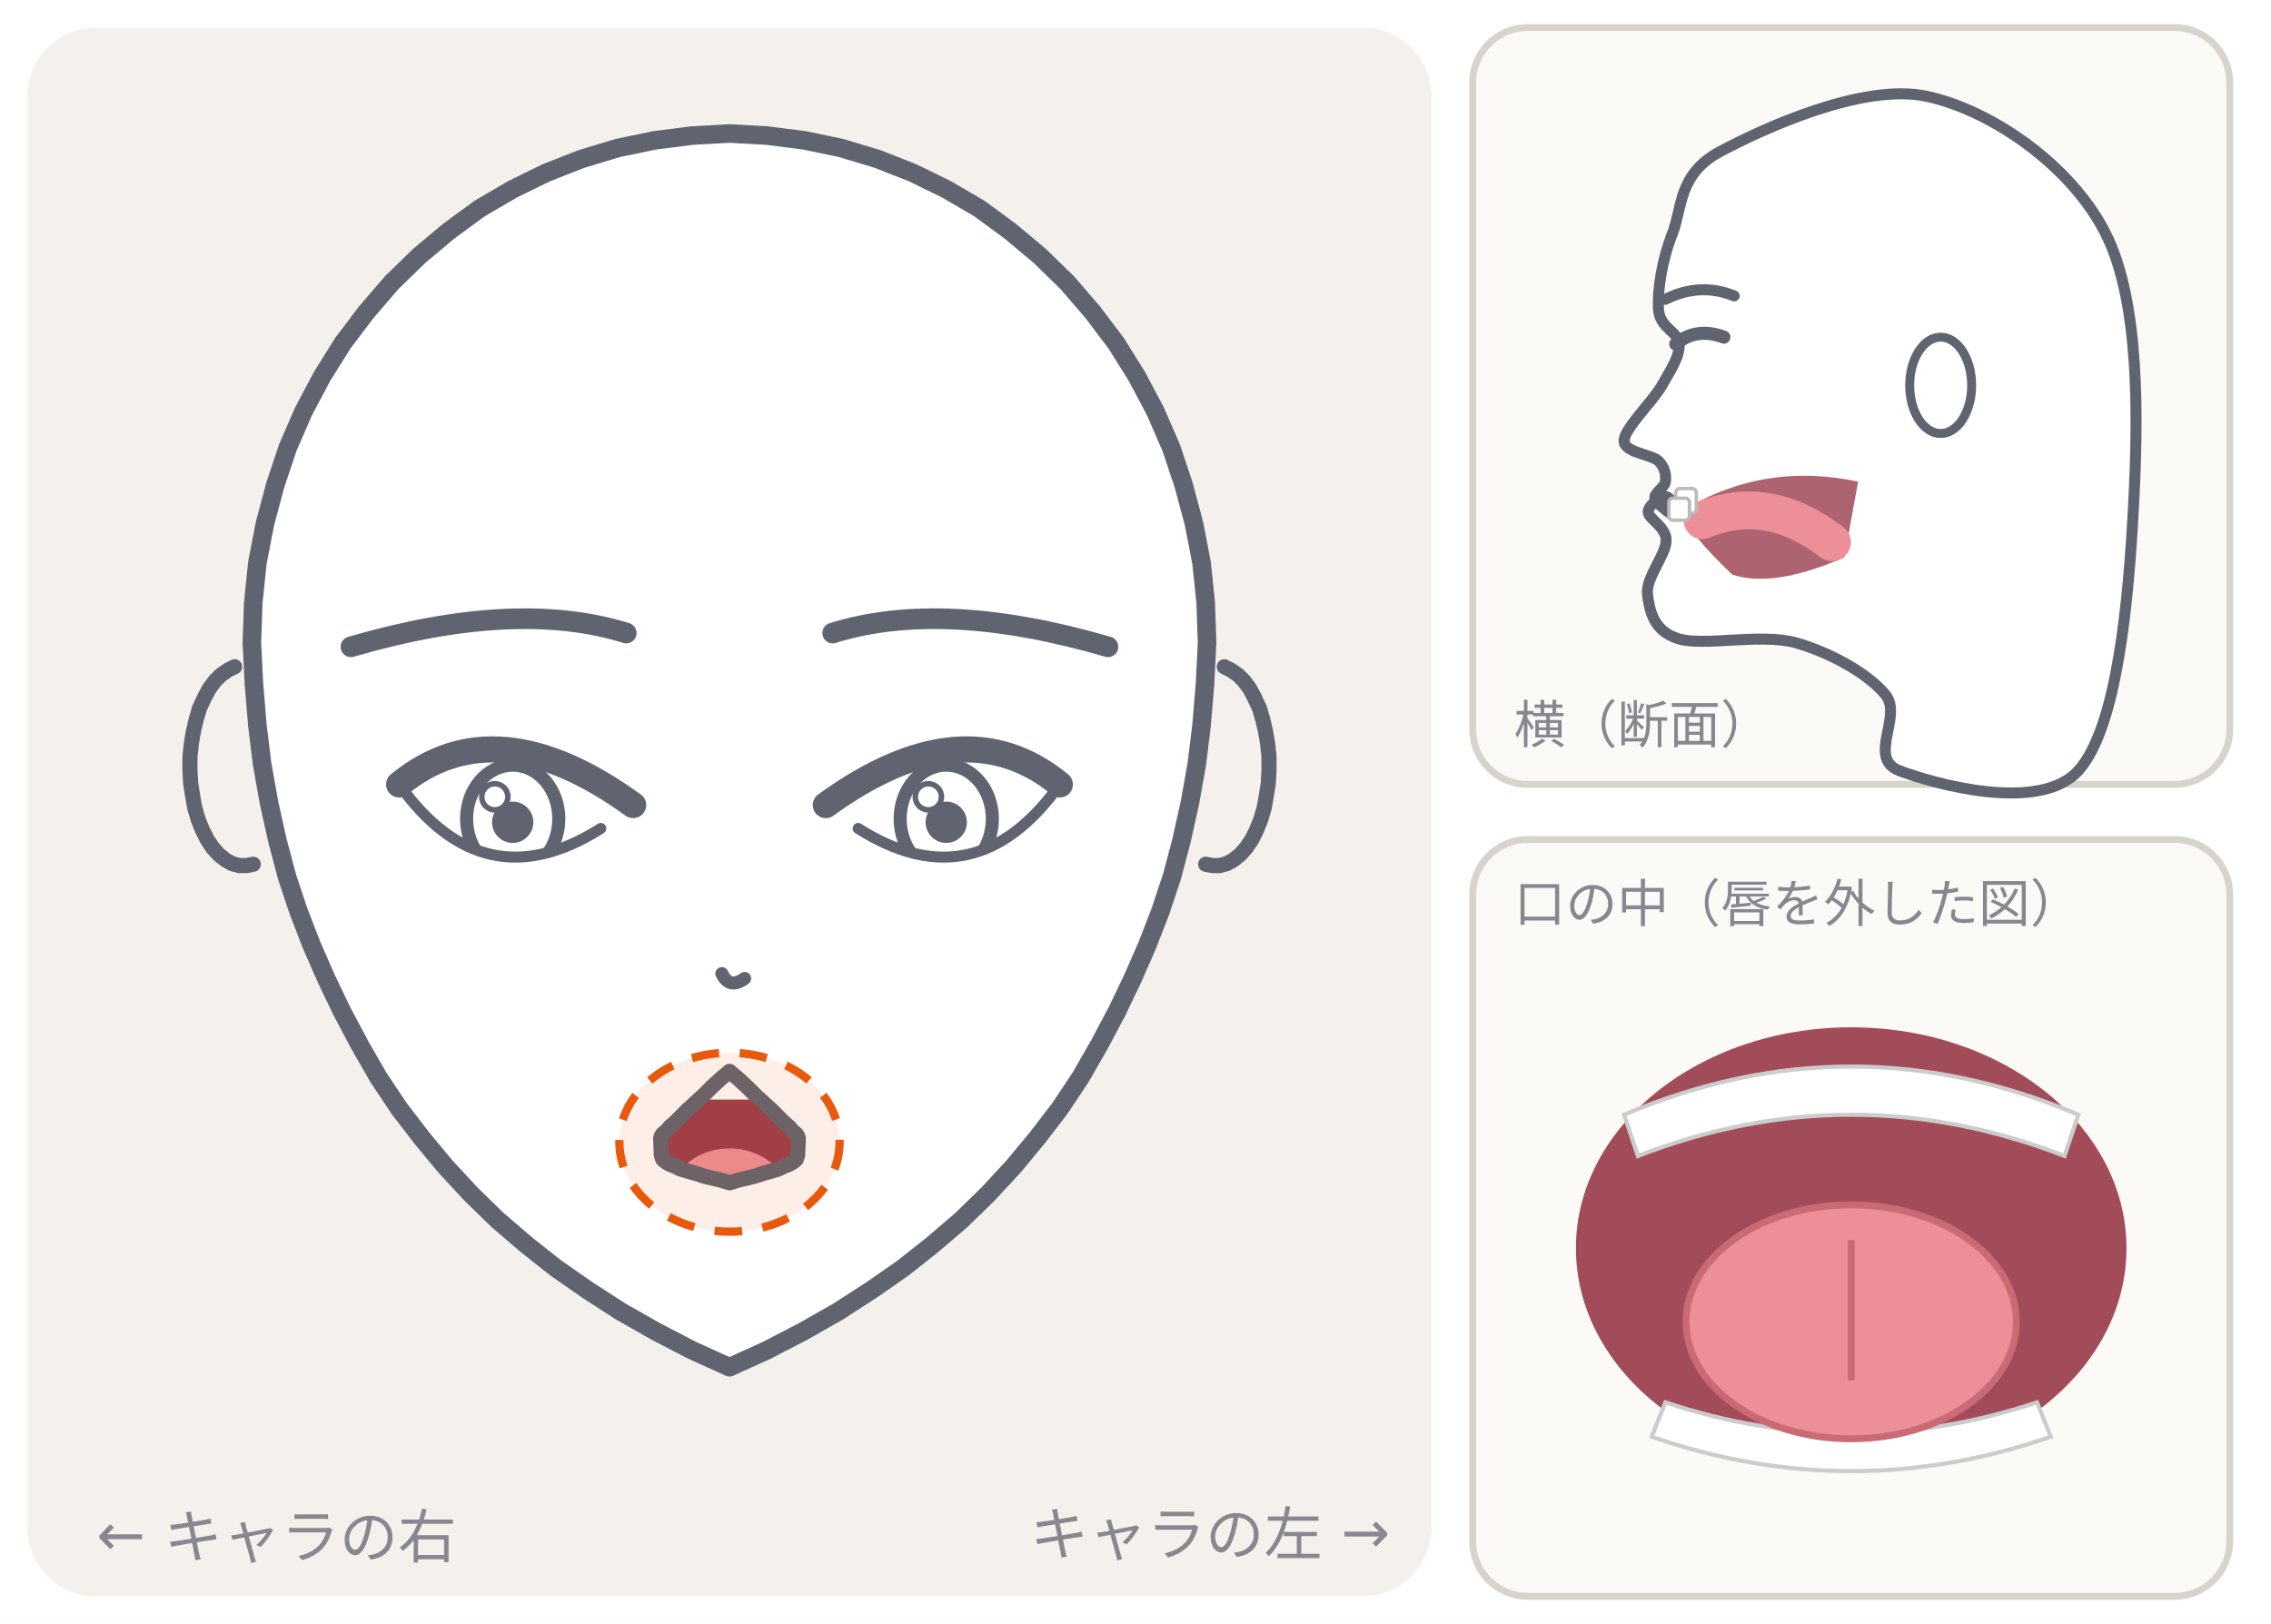
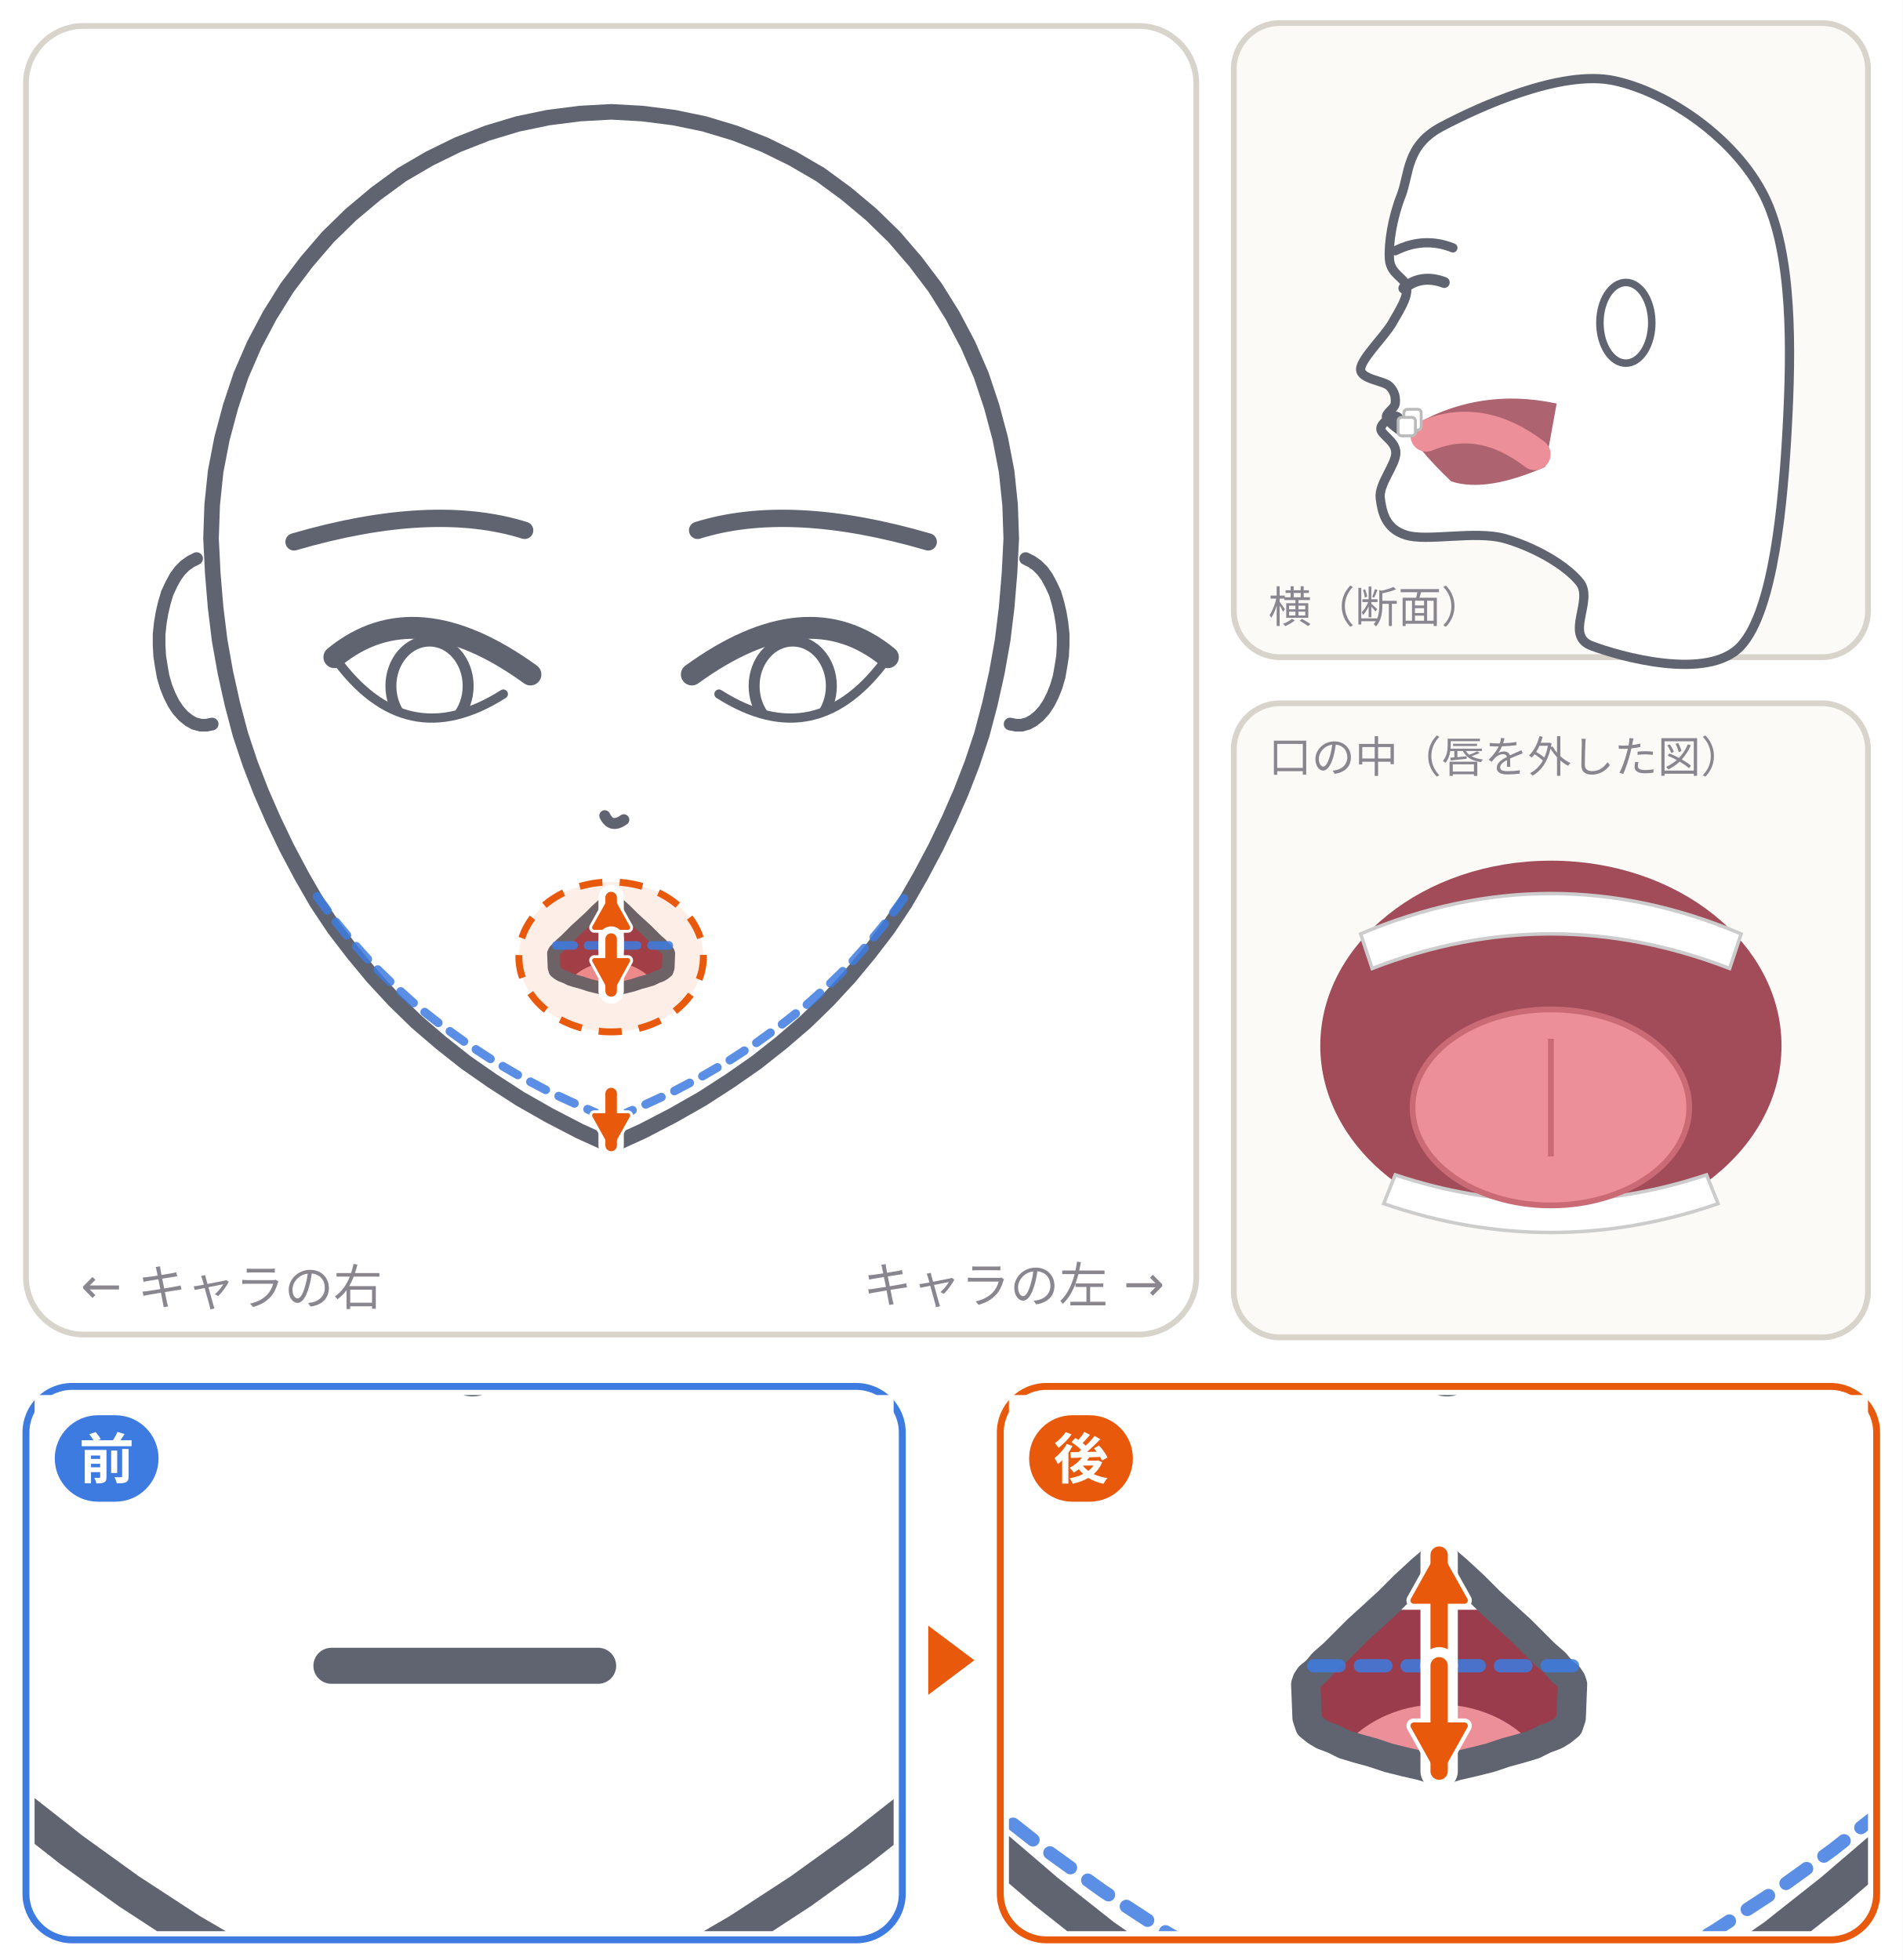
- <svg xmlns="http://www.w3.org/2000/svg" viewBox="0 0 330 236" width="330" height="236" font-family="system-ui, 'Segoe UI', 'Hiragino Sans', 'Noto Sans JP', sans-serif">
+ <svg xmlns="http://www.w3.org/2000/svg" viewBox="0 0 330 340" width="330" height="340" font-family="system-ui, 'Segoe UI', 'Hiragino Sans', 'Noto Sans JP', sans-serif">
  <defs>
    <linearGradient id="iris" x1="0" y1="0" x2="0" y2="1">
      <stop offset="0" stop-color="#3a2a4e" />
      <stop offset="0.55" stop-color="#8a6aa8" />
      <stop offset="1" stop-color="#c7a8e0" />
    </linearGradient>
  </defs>
-   <rect width="330" height="236" fill="#ffffff" />
-   <rect x="4" y="4" width="204" height="228" rx="10" fill="#f4f1ec" />
+   <rect width="330" height="340" fill="#ffffff" />
+   <rect x="4.5" y="4.5" width="203" height="227" rx="10" fill="#fff" stroke="#d8d4cc" />
  <g transform="translate(6,4)">
-     <path d="M171.9,92.9 L172.9,93.4 L173.9,94.1 L174.8,95 L175.6,96.1 L176.3,97.4 L177,98.9 L177.5,100.6 L177.9,102.3 L178.2,104.1 L178.4,106 L178.4,107.9 L178.3,109.8 L178,111.7 L177.7,113.4 L177.2,115.1 L176.6,116.6 L175.9,118 L175.1,119.2 L174.2,120.2 L173.2,121 L172.3,121.5 L171.2,121.8 L170.2,121.8 L169.2,121.6" fill="none" stroke="#5f6470" stroke-width="2.2" stroke-linecap="round" />
-     <path d="M28.1,92.9 L27.1,93.4 L26.1,94.1 L25.2,95 L24.4,96.1 L23.7,97.4 L23,98.9 L22.5,100.6 L22.1,102.3 L21.8,104.1 L21.6,106 L21.6,107.9 L21.7,109.8 L22,111.7 L22.3,113.4 L22.8,115.1 L23.4,116.6 L24.1,118 L24.9,119.2 L25.8,120.2 L26.8,121 L27.7,121.5 L28.8,121.8 L29.8,121.8 L30.8,121.6" fill="none" stroke="#5f6470" stroke-width="2.2" stroke-linecap="round" />
-     <path d="M30.6,89.4 L30.8,83.6 L31.4,77.8 L32.5,72.1 L34,66.5 L35.8,61.1 L38.1,55.8 L40.8,50.7 L43.8,45.9 L47.2,41.4 L50.9,37.1 L54.9,33.2 L59.2,29.6 L63.7,26.3 L68.5,23.5 L73.4,21.1 L78.5,19.1 L83.8,17.5 L89.1,16.4 L94.6,15.7 L100,15.4 L105.4,15.7 L110.9,16.4 L116.2,17.5 L121.5,19.1 L126.6,21.1 L131.5,23.5 L136.3,26.3 L140.8,29.6 L145.1,33.2 L149.1,37.1 L152.8,41.4 L156.2,45.9 L159.2,50.7 L161.9,55.8 L164.2,61.1 L166,66.5 L167.5,72.1 L168.6,77.8 L169.2,83.6 L169.4,89.4 L169.1,95.4 L168.6,101.4 L167.9,107.1 L166.9,112.7 L165.7,118.1 L164.3,123.4 L162.6,128.5 L160.7,133.4 L158.6,138.2 L156.3,143 L153.7,147.9 L151,152.6 L148,157.1 L144.7,161.4 L141.3,165.5 L137.6,169.5 L133.7,173.3 L129.5,176.9 L125.2,180.3 L120.6,183.5 L115.8,186.6 L110.7,189.5 L105.5,192.2 L100,194.7 L94.5,192.2 L89.3,189.5 L84.2,186.6 L79.4,183.5 L74.8,180.3 L70.5,176.9 L66.3,173.3 L62.4,169.5 L58.7,165.5 L55.3,161.4 L52,157.1 L49,152.6 L46.3,147.9 L43.7,143 L41.4,138.2 L39.3,133.4 L37.4,128.5 L35.7,123.4 L34.3,118.1 L33.1,112.7 L32.1,107.1 L31.4,101.4 L30.9,95.4 Z" fill="#ffffff" stroke="#5f6470" stroke-width="2.7" stroke-linejoin="round" />
-     <path d="M98.9,137.5 q1.1,2.3 3.3,0.7" fill="none" stroke="#5f6470" stroke-width="1.9" stroke-linecap="round" />
-     <clipPath id="motri">
-       <path d="M110,161.4 L109.9,161.1 L109.7,160.8 L109.2,160.4 L108.7,159.8 L107.9,159.1 L107.1,158.3 L106.1,157.3 L105,156.3 L103.8,155.2 L102.6,154 L101.3,152.8 L100,151.7 L98.7,152.8 L97.4,154 L96.2,155.2 L95,156.3 L93.9,157.3 L92.9,158.3 L92.1,159.1 L91.3,159.8 L90.8,160.4 L90.3,160.8 L90.1,161.1 L90,161.4 L90,161.4 L90.1,163.9 L90.3,164.5 L90.8,164.9 L91.3,165.2 L92.1,165.5 L92.9,165.9 L93.9,166.2 L95,166.5 L96.2,166.9 L97.4,167.2 L98.7,167.5 L100,167.9 L101.3,167.5 L102.6,167.2 L103.8,166.9 L105,166.5 L106.1,166.2 L107.1,165.9 L107.9,165.5 L108.7,165.2 L109.2,164.9 L109.7,164.5 L109.9,163.9 L110,161.4 Z" />
-     </clipPath>
-     <path d="M110,161.4 L109.9,161.1 L109.7,160.8 L109.2,160.4 L108.7,159.8 L107.9,159.1 L107.1,158.3 L106.1,157.3 L105,156.3 L103.8,155.2 L102.6,154 L101.3,152.8 L100,151.7 L98.7,152.8 L97.4,154 L96.2,155.2 L95,156.3 L93.9,157.3 L92.9,158.3 L92.1,159.1 L91.3,159.8 L90.8,160.4 L90.3,160.8 L90.1,161.1 L90,161.4 L90,161.4 L90.1,163.9 L90.3,164.5 L90.8,164.9 L91.3,165.2 L92.1,165.5 L92.9,165.9 L93.9,166.2 L95,166.5 L96.2,166.9 L97.4,167.2 L98.7,167.5 L100,167.9 L101.3,167.5 L102.6,167.2 L103.8,166.9 L105,166.5 L106.1,166.2 L107.1,165.9 L107.9,165.5 L108.7,165.2 L109.2,164.9 L109.7,164.5 L109.9,163.9 L110,161.4 Z" fill="#9a3c4c" />
-     <g clip-path="url(#motri)">
-       <rect x="70" y="149.7" width="60" height="6.1" fill="#ffffff" />
-       <ellipse cx="100" cy="170.9" rx="9" ry="8" fill="#ec8f98" />
+     <g>
+       <g transform="translate(0,0)">
+         <path d="M171.9,92.9 L172.9,93.4 L173.9,94.1 L174.8,95 L175.6,96.1 L176.3,97.4 L177,98.9 L177.5,100.6 L177.9,102.3 L178.2,104.1 L178.4,106 L178.4,107.9 L178.3,109.8 L178,111.7 L177.7,113.4 L177.2,115.1 L176.6,116.6 L175.9,118 L175.1,119.2 L174.2,120.2 L173.2,121 L172.3,121.5 L171.2,121.8 L170.2,121.8 L169.2,121.6" fill="none" stroke="#5f6470" stroke-width="2.2" stroke-linecap="round" />
+         <path d="M28.1,92.9 L27.1,93.4 L26.1,94.1 L25.2,95 L24.4,96.1 L23.7,97.4 L23,98.9 L22.5,100.6 L22.1,102.3 L21.8,104.1 L21.6,106 L21.6,107.9 L21.7,109.8 L22,111.7 L22.3,113.4 L22.8,115.1 L23.4,116.6 L24.1,118 L24.9,119.2 L25.8,120.2 L26.8,121 L27.7,121.5 L28.8,121.8 L29.8,121.8 L30.8,121.6" fill="none" stroke="#5f6470" stroke-width="2.2" stroke-linecap="round" />
+         <path d="M30.6,89.4 L30.8,83.6 L31.4,77.8 L32.5,72.1 L34,66.5 L35.8,61.1 L38.1,55.8 L40.8,50.7 L43.8,45.9 L47.2,41.4 L50.9,37.1 L54.9,33.2 L59.2,29.6 L63.7,26.3 L68.5,23.5 L73.4,21.1 L78.5,19.1 L83.8,17.5 L89.1,16.4 L94.6,15.7 L100,15.4 L105.4,15.7 L110.9,16.4 L116.2,17.5 L121.5,19.1 L126.6,21.1 L131.5,23.5 L136.3,26.3 L140.8,29.6 L145.1,33.2 L149.1,37.1 L152.8,41.4 L156.2,45.9 L159.2,50.7 L161.9,55.8 L164.2,61.1 L166,66.5 L167.5,72.1 L168.6,77.8 L169.2,83.6 L169.4,89.4 L169.1,95.4 L168.6,101.4 L167.9,107.1 L166.9,112.7 L165.7,118.1 L164.3,123.4 L162.6,128.5 L160.7,133.4 L158.6,138.2 L156.3,143 L153.7,147.9 L151,152.6 L148,157.1 L144.7,161.4 L141.3,165.5 L137.6,169.5 L133.7,173.3 L129.5,176.9 L125.2,180.3 L120.6,183.5 L115.8,186.6 L110.7,189.5 L105.5,192.2 L100,194.7 L94.5,192.2 L89.3,189.5 L84.2,186.6 L79.4,183.5 L74.8,180.3 L70.5,176.9 L66.3,173.3 L62.4,169.5 L58.7,165.5 L55.3,161.4 L52,157.1 L49,152.6 L46.3,147.9 L43.7,143 L41.4,138.2 L39.3,133.4 L37.4,128.5 L35.7,123.4 L34.3,118.1 L33.1,112.7 L32.1,107.1 L31.4,101.4 L30.9,95.4 Z" fill="#ffffff" stroke="#5f6470" stroke-width="2.7" stroke-linejoin="round" />
+         <path d="M98.9,137.5 q1.1,2.3 3.3,0.7" fill="none" stroke="#5f6470" stroke-width="1.9" stroke-linecap="round" />
+         <clipPath id="motri">
+           <path d="M110,161.4 L109.9,161.1 L109.7,160.8 L109.2,160.4 L108.7,159.8 L107.9,159.1 L107.1,158.3 L106.1,157.3 L105,156.3 L103.8,155.2 L102.6,154 L101.3,152.8 L100,151.7 L98.7,152.8 L97.4,154 L96.2,155.2 L95,156.3 L93.9,157.3 L92.9,158.3 L92.1,159.1 L91.3,159.8 L90.8,160.4 L90.3,160.8 L90.1,161.1 L90,161.4 L90,161.4 L90.1,163.9 L90.3,164.5 L90.8,164.9 L91.3,165.2 L92.1,165.5 L92.9,165.9 L93.9,166.2 L95,166.5 L96.2,166.9 L97.4,167.2 L98.7,167.5 L100,167.9 L101.3,167.5 L102.6,167.2 L103.8,166.9 L105,166.5 L106.1,166.2 L107.1,165.9 L107.9,165.5 L108.7,165.2 L109.2,164.9 L109.7,164.5 L109.9,163.9 L110,161.4 Z" />
+         </clipPath>
+         <path d="M110,161.4 L109.9,161.1 L109.7,160.8 L109.2,160.4 L108.7,159.8 L107.9,159.1 L107.1,158.3 L106.1,157.3 L105,156.3 L103.8,155.2 L102.6,154 L101.3,152.8 L100,151.7 L98.7,152.8 L97.4,154 L96.2,155.2 L95,156.3 L93.9,157.3 L92.9,158.3 L92.1,159.1 L91.3,159.8 L90.8,160.4 L90.3,160.8 L90.1,161.1 L90,161.4 L90,161.4 L90.1,163.9 L90.3,164.5 L90.8,164.9 L91.3,165.2 L92.1,165.5 L92.9,165.9 L93.9,166.2 L95,166.5 L96.2,166.9 L97.4,167.2 L98.7,167.5 L100,167.9 L101.3,167.5 L102.6,167.2 L103.8,166.9 L105,166.5 L106.1,166.2 L107.1,165.9 L107.9,165.5 L108.7,165.2 L109.2,164.9 L109.7,164.5 L109.9,163.9 L110,161.4 Z" fill="#9a3c4c" />
+         <g clip-path="url(#motri)">
+           <rect x="70" y="149.7" width="60" height="6.1" fill="#ffffff" />
+           <ellipse cx="100" cy="170.9" rx="9" ry="8" fill="#ec8f98" />
+         </g>
+         <path d="M110,161.4 L109.9,161.1 L109.7,160.8 L109.2,160.4 L108.7,159.8 L107.9,159.1 L107.1,158.3 L106.1,157.3 L105,156.3 L103.8,155.2 L102.6,154 L101.3,152.8 L100,151.7 L98.7,152.8 L97.4,154 L96.2,155.2 L95,156.3 L93.9,157.3 L92.9,158.3 L92.1,159.1 L91.3,159.8 L90.8,160.4 L90.3,160.8 L90.1,161.1 L90,161.4 L90,161.4 L90.1,163.9 L90.3,164.5 L90.8,164.9 L91.3,165.2 L92.1,165.5 L92.9,165.9 L93.9,166.2 L95,166.5 L96.2,166.9 L97.4,167.2 L98.7,167.5 L100,167.9 L101.3,167.5 L102.6,167.2 L103.8,166.9 L105,166.5 L106.1,166.2 L107.1,165.9 L107.9,165.5 L108.7,165.2 L109.2,164.9 L109.7,164.5 L109.9,163.9 L110,161.4 Z" fill="none" stroke="#5f6470" stroke-width="2.2" stroke-linejoin="round" />
+         <clipPath id="eyetriR">
+           <path d="M86,113 Q66,98.5 52,110 Q66,129.5 86,113 Z" />
+         </clipPath>
+         <path d="M86,113 Q66,98.5 52,110 Q66,129.5 86,113 Z" fill="#ffffff" />
+         <g clip-path="url(#eyetriR)">
+           <ellipse cx="68.5" cy="115" rx="6.7" ry="7.8" fill="#ffffff" stroke="#5f6470" stroke-width="1.9" />
+         </g>
+         <path d="M81.3,116.4 Q64.3,127.2 52,110" fill="none" stroke="#5f6470" stroke-width="1.6" stroke-linecap="round" />
+         <path d="M86,113 Q66,98.5 52,110" fill="none" stroke="#5f6470" stroke-width="3.8" stroke-linecap="round" />
+         <clipPath id="eyetriL">
+           <path d="M114,113 Q134,98.5 148,110 Q134,129.5 114,113 Z" />
+         </clipPath>
+         <path d="M114,113 Q134,98.5 148,110 Q134,129.5 114,113 Z" fill="#ffffff" />
+         <g clip-path="url(#eyetriL)">
+           <ellipse cx="131.5" cy="115" rx="6.7" ry="7.8" fill="#ffffff" stroke="#5f6470" stroke-width="1.9" />
+         </g>
+         <path d="M118.7,116.4 Q135.7,127.2 148,110" fill="none" stroke="#5f6470" stroke-width="1.6" stroke-linecap="round" />
+         <path d="M114,113 Q134,98.5 148,110" fill="none" stroke="#5f6470" stroke-width="3.8" stroke-linecap="round" />
+         <path d="M85,88 Q69,83 45,90" fill="none" stroke="#5f6470" stroke-width="3" stroke-linecap="round" />
+         <path d="M115,88 Q131,83 155,90" fill="none" stroke="#5f6470" stroke-width="3" stroke-linecap="round" />
+         <ellipse cx="100" cy="162" rx="16" ry="13" fill="#e8590c" fill-opacity="0.10" stroke="#e8590c" stroke-width="1.2" stroke-dasharray="4 3" />
+       </g>
+       <path d="M110,160 L109.9,160 L109.7,160 L109.2,160 L108.7,160 L107.9,160 L107.1,160 L106.1,160 L105,160 L103.8,160 L102.6,160 L101.3,160 L100,160 L98.7,160 L97.4,160 L96.2,160 L95,160 L93.9,160 L92.9,160 L92.1,160 L91.3,160 L90.8,160 L90.3,160 L90.1,160 L90,160" fill="none" stroke="#3d7be0" stroke-width="1.5" stroke-dasharray="3 2.5" stroke-linecap="round" opacity="0.85" />
+       <path d="M49,151.5 L52,155.6 L55.3,159.6 L58.7,163.4 L62.4,167 L66.3,170.5 L70.5,173.8 L74.8,176.9 L79.4,179.9 L84.2,182.7 L89.3,185.4 L94.5,187.8 L100,190.2 L105.5,187.8 L110.7,185.4 L115.8,182.7 L120.6,179.9 L125.2,176.9 L129.5,173.8 L133.7,170.5 L137.6,167 L141.3,163.4 L144.7,159.6 L148,155.6 L151,151.5" fill="none" stroke="#3d7be0" stroke-width="1.5" stroke-dasharray="3 2.5" stroke-linecap="round" opacity="0.85" />
+       <line x1="100" y1="160.7" x2="100" y2="151.7" stroke="#ffffff" stroke-width="4.4" stroke-linecap="round" />
+       <polygon points="100,151.7 102.9,156.9 97.1,156.9" fill="#ffffff" stroke="#ffffff" stroke-width="1.8" stroke-linejoin="round" />
+       <line x1="100" y1="160.7" x2="100" y2="151.7" stroke="#e8590c" stroke-width="2" stroke-linecap="round" />
+       <polygon points="100,151.7 102.9,156.9 97.1,156.9" fill="#e8590c" stroke="#e8590c" stroke-width="0.8" stroke-linejoin="round" />
+       <line x1="100" y1="158.9" x2="100" y2="167.9" stroke="#ffffff" stroke-width="4.4" stroke-linecap="round" />
+       <polygon points="100,167.9 97.1,162.6 102.9,162.6" fill="#ffffff" stroke="#ffffff" stroke-width="1.8" stroke-linejoin="round" />
+       <line x1="100" y1="158.9" x2="100" y2="167.9" stroke="#e8590c" stroke-width="2" stroke-linecap="round" />
+       <polygon points="100,167.9 97.1,162.6 102.9,162.6" fill="#e8590c" stroke="#e8590c" stroke-width="0.8" stroke-linejoin="round" />
+       <line x1="100" y1="185.7" x2="100" y2="194.7" stroke="#ffffff" stroke-width="4.4" stroke-linecap="round" />
+       <polygon points="100,194.7 97.1,189.5 102.9,189.5" fill="#ffffff" stroke="#ffffff" stroke-width="1.8" stroke-linejoin="round" />
+       <line x1="100" y1="185.7" x2="100" y2="194.7" stroke="#e8590c" stroke-width="2" stroke-linecap="round" />
+       <polygon points="100,194.7 97.1,189.5 102.9,189.5" fill="#e8590c" stroke="#e8590c" stroke-width="0.8" stroke-linejoin="round" />
    </g>
-     <path d="M110,161.4 L109.9,161.1 L109.7,160.8 L109.2,160.4 L108.7,159.8 L107.9,159.1 L107.1,158.3 L106.1,157.3 L105,156.3 L103.8,155.2 L102.6,154 L101.3,152.8 L100,151.7 L98.7,152.8 L97.4,154 L96.2,155.2 L95,156.3 L93.9,157.3 L92.9,158.3 L92.1,159.1 L91.3,159.8 L90.8,160.4 L90.3,160.8 L90.1,161.1 L90,161.4 L90,161.4 L90.1,163.9 L90.3,164.5 L90.8,164.9 L91.3,165.2 L92.1,165.5 L92.9,165.9 L93.9,166.2 L95,166.5 L96.2,166.9 L97.4,167.2 L98.7,167.5 L100,167.9 L101.3,167.5 L102.6,167.2 L103.8,166.9 L105,166.5 L106.1,166.2 L107.1,165.9 L107.9,165.5 L108.7,165.2 L109.2,164.9 L109.7,164.5 L109.9,163.9 L110,161.4 Z" fill="none" stroke="#5f6470" stroke-width="2.2" stroke-linejoin="round" />
-     <clipPath id="eyetriR">
-       <path d="M86,113 Q66,98.5 52,110 Q66,129.5 86,113 Z" />
-     </clipPath>
-     <path d="M86,113 Q66,98.5 52,110 Q66,129.5 86,113 Z" fill="#ffffff" />
-     <g clip-path="url(#eyetriR)">
-       <ellipse cx="68.5" cy="115" rx="6.7" ry="7.8" fill="#ffffff" stroke="#5f6470" stroke-width="1.9" />
-       <circle cx="68.5" cy="115.5" r="3" fill="#5f6470" />
-       <circle cx="65.9" cy="111.8" r="1.9" fill="#fff" stroke="#5f6470" stroke-width="0.8" />
-     </g>
-     <path d="M81.3,116.4 Q64.3,127.2 52,110" fill="none" stroke="#5f6470" stroke-width="1.6" stroke-linecap="round" />
-     <path d="M86,113 Q66,98.5 52,110" fill="none" stroke="#5f6470" stroke-width="3.8" stroke-linecap="round" />
-     <clipPath id="eyetriL">
-       <path d="M114,113 Q134,98.5 148,110 Q134,129.5 114,113 Z" />
-     </clipPath>
-     <path d="M114,113 Q134,98.5 148,110 Q134,129.5 114,113 Z" fill="#ffffff" />
-     <g clip-path="url(#eyetriL)">
-       <ellipse cx="131.5" cy="115" rx="6.7" ry="7.8" fill="#ffffff" stroke="#5f6470" stroke-width="1.9" />
-       <circle cx="131.5" cy="115.5" r="3" fill="#5f6470" />
-       <circle cx="128.9" cy="111.8" r="1.9" fill="#fff" stroke="#5f6470" stroke-width="0.8" />
-     </g>
-     <path d="M118.7,116.4 Q135.7,127.2 148,110" fill="none" stroke="#5f6470" stroke-width="1.6" stroke-linecap="round" />
-     <path d="M114,113 Q134,98.5 148,110" fill="none" stroke="#5f6470" stroke-width="3.8" stroke-linecap="round" />
-     <path d="M85,88 Q69,83 45,90" fill="none" stroke="#5f6470" stroke-width="3" stroke-linecap="round" />
-     <path d="M115,88 Q131,83 155,90" fill="none" stroke="#5f6470" stroke-width="3" stroke-linecap="round" />
-     <ellipse cx="100" cy="162" rx="16" ry="13" fill="#e8590c" fill-opacity="0.10" stroke="#e8590c" stroke-width="1.2" stroke-dasharray="4 3" />
  </g>
  <g transform="translate(214,4)">
    <rect x="0" y="0" width="110" height="110" rx="8" fill="#fbfaf7" stroke="#d8d4cc" />
    <path d="M36,18 C29.8,21.3 30.5,26.2 29,30 C27.5,33.8 26.8,38.3 27,41 C27.2,43.7 29.9,44.2 30,46 C30.1,47.8 28.8,49.7 27.5,52 C26.2,54.3 22.1,58.2 22,60 C21.9,61.8 26,62 27,63 C28,64 28.1,65.1 28,66 C27.9,66.9 26.2,67.7 26.5,68.5 C26.8,69.3 29.2,71.1 29.5,71 C29.8,70.9 28.9,68.3 28.2,68.2 C27.6,68.1 25.5,69.3 25.5,70.4 C25.5,71.4 28.2,72.6 28.1,74.6 C28.1,76.6 25.1,80 25.4,82.4 C25.7,84.8 26.3,87.7 29.8,88.8 C33.4,90 41.8,88 46.9,89.4 C51.9,90.8 57.5,93.9 60,97 C62.5,100.1 57.3,106.2 62,108 C66.7,109.8 82.3,114.3 88,108 C93.7,101.7 95.3,83 96,70 C96.7,57 97,40 92,30 C87,20 75.3,12 66,10 C56.7,8 42.2,14.7 36,18 Z" fill="#ffffff" stroke="#5f6470" stroke-width="1.6" />
    <path d="M30,70.5 Q42,63 56,66 L54,77 Q43.7,81.5 37.7,79.5 Q31.6,73.7 29.6,69.7 Z" fill="#9a3c4c" opacity="0.8" />
    <path d="M52.2,74.8 Q42.8,67.6 33.4,71.6" fill="none" stroke="#ec8f98" stroke-width="5.5" stroke-linecap="round" />
    <rect x="29.5" y="67" width="3" height="3.6" rx="0.6" fill="#fff" stroke="#bbb" stroke-width="0.5" />
    <rect x="28.5" y="68.4" width="3" height="3.2" rx="0.6" fill="#fff" stroke="#bbb" stroke-width="0.5" />
    <path d="M29.5,46 q3,-2.5 7,-1" fill="none" stroke="#5f6470" stroke-width="1.9" stroke-linecap="round" />
    <path d="M28,39.5 q5,-2.5 10,-0.5" fill="none" stroke="#5f6470" stroke-width="1.6" stroke-linecap="round" />
    <ellipse cx="68" cy="52" rx="4.5" ry="7" fill="#ffffff" stroke="#5f6470" stroke-width="1.3" />
    <text x="6" y="104" font-size="7.5" fill="#8a8690">横（断面）</text>
  </g>
  <g transform="translate(214,122)">
    <rect x="0" y="0" width="110" height="110" rx="8" fill="#fbfaf7" stroke="#d8d4cc" />
    <ellipse cx="55.0" cy="59.4" rx="40" ry="32.1" fill="#9a3c4c" opacity="0.92" />
    <path d="M22,40 Q55,26 88,40 L86,46 Q55,34 24,46 Z" fill="#ffffff" stroke="#ccc" stroke-width="0.6" />
    <path d="M26,86.8 Q55,96.8 84,86.8 L82,81.8 Q55,90.8 28,81.8 Z" fill="#ffffff" stroke="#ccc" stroke-width="0.6" />
    <g transform="rotate(0 55 70.1)">
      <ellipse cx="55" cy="70.1" rx="24" ry="17" fill="#ec8f98" stroke="#c96a75" stroke-width="1" />
      <line x1="55" y1="58.2" x2="55" y2="78.6" stroke="#c96a75" stroke-width="1" />
    </g>
    <text x="6" y="12" font-size="7.5" fill="#8a8690">口の中（唇を外した図）</text>
  </g>
  <text x="14" y="226" font-size="8.5" fill="#8a8690">← キャラの右</text>
  <text x="202" y="226" text-anchor="end" font-size="8.5" fill="#8a8690">キャラの左 →</text>
+   <rect x="4.5" y="240.5" width="152" height="96" rx="8" fill="#fff" stroke="#3d7be0" stroke-width="1.2" />
+   <svg x="6.0" y="242.0" width="149" height="93" viewBox="67.8 139.7 64.3 40.2" preserveAspectRatio="xMidYMid meet">
+     <g>
+       <g transform="translate(0,0)">
+         <path d="M171.9,92.9 L172.9,93.4 L173.9,94.1 L174.8,95 L175.6,96.1 L176.3,97.4 L177,98.9 L177.5,100.6 L177.9,102.3 L178.2,104.1 L178.4,106 L178.4,107.9 L178.3,109.8 L178,111.7 L177.7,113.4 L177.2,115.1 L176.6,116.6 L175.9,118 L175.1,119.2 L174.2,120.2 L173.2,121 L172.3,121.5 L171.2,121.8 L170.2,121.8 L169.2,121.6" fill="none" stroke="#5f6470" stroke-width="2.2" stroke-linecap="round" />
+         <path d="M28.1,92.9 L27.1,93.4 L26.1,94.1 L25.2,95 L24.4,96.1 L23.7,97.4 L23,98.9 L22.5,100.6 L22.1,102.3 L21.8,104.1 L21.6,106 L21.6,107.9 L21.7,109.8 L22,111.7 L22.3,113.4 L22.8,115.1 L23.4,116.6 L24.1,118 L24.9,119.2 L25.8,120.2 L26.8,121 L27.7,121.5 L28.8,121.8 L29.8,121.8 L30.8,121.6" fill="none" stroke="#5f6470" stroke-width="2.2" stroke-linecap="round" />
+         <path d="M30.6,89.4 L30.8,83.6 L31.4,77.8 L32.5,72.1 L34,66.5 L35.8,61.1 L38.1,55.8 L40.8,50.7 L43.8,45.9 L47.2,41.4 L50.9,37.1 L54.9,33.2 L59.2,29.6 L63.7,26.3 L68.5,23.5 L73.4,21.1 L78.5,19.1 L83.8,17.5 L89.1,16.4 L94.6,15.7 L100,15.4 L105.4,15.7 L110.9,16.4 L116.2,17.5 L121.5,19.1 L126.6,21.1 L131.5,23.5 L136.3,26.3 L140.8,29.6 L145.1,33.2 L149.1,37.1 L152.8,41.4 L156.2,45.9 L159.2,50.7 L161.9,55.8 L164.2,61.1 L166,66.5 L167.5,72.1 L168.6,77.8 L169.2,83.6 L169.4,89.4 L169.1,95.4 L168.6,101.4 L167.9,107.1 L166.9,112.7 L165.7,118.1 L164.3,123.4 L162.6,128.5 L160.7,133.4 L158.6,138.2 L156.3,142.8 L153.7,147.2 L151,151.5 L148,155.6 L144.7,159.6 L141.3,163.4 L137.6,167 L133.7,170.5 L129.5,173.8 L125.2,176.9 L120.6,179.9 L115.8,182.7 L110.7,185.4 L105.5,187.8 L100,190.2 L94.5,187.8 L89.3,185.4 L84.2,182.7 L79.4,179.9 L74.8,176.9 L70.5,173.8 L66.3,170.5 L62.4,167 L58.7,163.4 L55.3,159.6 L52,155.6 L49,151.5 L46.3,147.2 L43.7,142.8 L41.4,138.2 L39.3,133.4 L37.4,128.5 L35.7,123.4 L34.3,118.1 L33.1,112.7 L32.1,107.1 L31.4,101.4 L30.9,95.4 Z" fill="#ffffff" stroke="#5f6470" stroke-width="2.7" stroke-linejoin="round" />
+         <path d="M98.9,137.5 q1.1,2.3 3.3,0.7" fill="none" stroke="#5f6470" stroke-width="1.9" stroke-linecap="round" />
+         <path d="M110,160 L109.9,160 L109.7,160 L109.2,160 L108.7,160 L107.9,160 L107.1,160 L106.1,160 L105,160 L103.8,160 L102.6,160 L101.3,160 L100,160 L98.7,160 L97.4,160 L96.2,160 L95,160 L93.9,160 L92.9,160 L92.1,160 L91.3,160 L90.8,160 L90.3,160 L90.1,160 L90,160" fill="none" stroke="#5f6470" stroke-width="2.7" stroke-linecap="round" stroke-linejoin="round" />
+         <clipPath id="eyetribR">
+           <path d="M86,113 Q66,98.5 52,110 Q66,129.5 86,113 Z" />
+         </clipPath>
+         <path d="M86,113 Q66,98.5 52,110 Q66,129.5 86,113 Z" fill="#ffffff" />
+         <g clip-path="url(#eyetribR)">
+           <ellipse cx="68.5" cy="115" rx="6.7" ry="7.8" fill="#ffffff" stroke="#5f6470" stroke-width="1.9" />
+         </g>
+         <path d="M81.3,116.4 Q64.3,127.2 52,110" fill="none" stroke="#5f6470" stroke-width="1.6" stroke-linecap="round" />
+         <path d="M86,113 Q66,98.5 52,110" fill="none" stroke="#5f6470" stroke-width="3.8" stroke-linecap="round" />
+         <clipPath id="eyetribL">
+           <path d="M114,113 Q134,98.5 148,110 Q134,129.5 114,113 Z" />
+         </clipPath>
+         <path d="M114,113 Q134,98.5 148,110 Q134,129.5 114,113 Z" fill="#ffffff" />
+         <g clip-path="url(#eyetribL)">
+           <ellipse cx="131.5" cy="115" rx="6.7" ry="7.8" fill="#ffffff" stroke="#5f6470" stroke-width="1.9" />
+         </g>
+         <path d="M118.7,116.4 Q135.7,127.2 148,110" fill="none" stroke="#5f6470" stroke-width="1.6" stroke-linecap="round" />
+         <path d="M114,113 Q134,98.5 148,110" fill="none" stroke="#5f6470" stroke-width="3.8" stroke-linecap="round" />
+         <path d="M85,88 Q69,83 45,90" fill="none" stroke="#5f6470" stroke-width="3" stroke-linecap="round" />
+         <path d="M115,88 Q131,83 155,90" fill="none" stroke="#5f6470" stroke-width="3" stroke-linecap="round" />
+       </g>
+     </g>
+   </svg>
+   <rect x="9.5" y="245.5" width="18" height="15" rx="7.5" fill="#3d7be0" />
+   <text x="18.5" y="256.5" text-anchor="middle" font-size="9.5" font-weight="bold" fill="#fff">前</text>
+   <rect x="173.5" y="240.5" width="152" height="96" rx="8" fill="#fff" stroke="#e8590c" stroke-width="1.2" />
+   <svg x="175.0" y="242.0" width="149" height="93" viewBox="67.8 139.7 64.3 40.2" preserveAspectRatio="xMidYMid meet">
+     <g>
+       <g transform="translate(0,0)">
+         <path d="M171.9,92.9 L172.9,93.4 L173.9,94.1 L174.8,95 L175.6,96.1 L176.3,97.4 L177,98.9 L177.5,100.6 L177.9,102.3 L178.2,104.1 L178.4,106 L178.4,107.9 L178.3,109.8 L178,111.7 L177.7,113.4 L177.2,115.1 L176.6,116.6 L175.9,118 L175.1,119.2 L174.2,120.2 L173.2,121 L172.3,121.5 L171.2,121.8 L170.2,121.8 L169.2,121.6" fill="none" stroke="#5f6470" stroke-width="2.2" stroke-linecap="round" />
+         <path d="M28.1,92.9 L27.1,93.4 L26.1,94.1 L25.2,95 L24.4,96.1 L23.7,97.4 L23,98.9 L22.5,100.6 L22.1,102.3 L21.8,104.1 L21.6,106 L21.6,107.9 L21.7,109.8 L22,111.7 L22.3,113.4 L22.8,115.1 L23.4,116.6 L24.1,118 L24.9,119.2 L25.8,120.2 L26.8,121 L27.7,121.5 L28.8,121.8 L29.8,121.8 L30.8,121.6" fill="none" stroke="#5f6470" stroke-width="2.2" stroke-linecap="round" />
+         <path d="M30.6,89.4 L30.8,83.6 L31.4,77.8 L32.5,72.1 L34,66.5 L35.8,61.1 L38.1,55.8 L40.8,50.7 L43.8,45.9 L47.2,41.4 L50.9,37.1 L54.9,33.2 L59.2,29.6 L63.7,26.3 L68.5,23.5 L73.4,21.1 L78.5,19.1 L83.8,17.5 L89.1,16.4 L94.6,15.7 L100,15.4 L105.4,15.7 L110.9,16.4 L116.2,17.5 L121.5,19.1 L126.6,21.1 L131.5,23.5 L136.3,26.3 L140.8,29.6 L145.1,33.2 L149.1,37.1 L152.8,41.4 L156.2,45.9 L159.2,50.7 L161.9,55.8 L164.2,61.1 L166,66.5 L167.5,72.1 L168.6,77.8 L169.2,83.6 L169.4,89.4 L169.1,95.4 L168.6,101.4 L167.9,107.1 L166.9,112.7 L165.7,118.1 L164.3,123.4 L162.6,128.5 L160.7,133.4 L158.6,138.2 L156.3,143 L153.7,147.9 L151,152.6 L148,157.1 L144.7,161.4 L141.3,165.5 L137.6,169.5 L133.7,173.3 L129.5,176.9 L125.2,180.3 L120.6,183.5 L115.8,186.6 L110.7,189.5 L105.5,192.2 L100,194.7 L94.5,192.2 L89.3,189.5 L84.2,186.6 L79.4,183.5 L74.8,180.3 L70.5,176.9 L66.3,173.3 L62.4,169.5 L58.7,165.5 L55.3,161.4 L52,157.1 L49,152.6 L46.3,147.9 L43.7,143 L41.4,138.2 L39.3,133.4 L37.4,128.5 L35.7,123.4 L34.3,118.1 L33.1,112.7 L32.1,107.1 L31.4,101.4 L30.9,95.4 Z" fill="#ffffff" stroke="#5f6470" stroke-width="2.7" stroke-linejoin="round" />
+         <path d="M98.9,137.5 q1.1,2.3 3.3,0.7" fill="none" stroke="#5f6470" stroke-width="1.9" stroke-linecap="round" />
+         <clipPath id="motria">
+           <path d="M110,161.4 L109.9,161.1 L109.7,160.8 L109.2,160.4 L108.7,159.8 L107.9,159.1 L107.1,158.3 L106.1,157.3 L105,156.3 L103.8,155.2 L102.6,154 L101.3,152.8 L100,151.7 L98.7,152.8 L97.4,154 L96.2,155.2 L95,156.3 L93.9,157.3 L92.9,158.3 L92.1,159.1 L91.3,159.8 L90.8,160.4 L90.3,160.8 L90.1,161.1 L90,161.4 L90,161.4 L90.1,163.9 L90.3,164.5 L90.8,164.9 L91.3,165.2 L92.1,165.5 L92.9,165.9 L93.9,166.2 L95,166.5 L96.2,166.9 L97.4,167.2 L98.7,167.5 L100,167.9 L101.3,167.5 L102.6,167.2 L103.8,166.9 L105,166.5 L106.1,166.2 L107.1,165.9 L107.9,165.5 L108.7,165.2 L109.2,164.9 L109.7,164.5 L109.9,163.9 L110,161.4 Z" />
+         </clipPath>
+         <path d="M110,161.4 L109.9,161.1 L109.7,160.8 L109.2,160.4 L108.7,159.8 L107.9,159.1 L107.1,158.3 L106.1,157.3 L105,156.3 L103.8,155.2 L102.6,154 L101.3,152.8 L100,151.7 L98.7,152.8 L97.4,154 L96.2,155.2 L95,156.3 L93.9,157.3 L92.9,158.3 L92.1,159.1 L91.3,159.8 L90.8,160.4 L90.3,160.8 L90.1,161.1 L90,161.4 L90,161.4 L90.1,163.9 L90.3,164.5 L90.8,164.9 L91.3,165.2 L92.1,165.5 L92.9,165.9 L93.9,166.2 L95,166.5 L96.2,166.9 L97.4,167.2 L98.7,167.5 L100,167.9 L101.3,167.5 L102.6,167.2 L103.8,166.9 L105,166.5 L106.1,166.2 L107.1,165.9 L107.9,165.5 L108.7,165.2 L109.2,164.9 L109.7,164.5 L109.9,163.9 L110,161.4 Z" fill="#9a3c4c" />
+         <g clip-path="url(#motria)">
+           <rect x="70" y="149.7" width="60" height="6.1" fill="#ffffff" />
+           <ellipse cx="100" cy="170.9" rx="9" ry="8" fill="#ec8f98" />
+         </g>
+         <path d="M110,161.4 L109.9,161.1 L109.7,160.8 L109.2,160.4 L108.7,159.8 L107.9,159.1 L107.1,158.3 L106.1,157.3 L105,156.3 L103.8,155.2 L102.6,154 L101.3,152.8 L100,151.7 L98.7,152.8 L97.4,154 L96.2,155.2 L95,156.3 L93.9,157.3 L92.9,158.3 L92.1,159.1 L91.3,159.8 L90.8,160.4 L90.3,160.8 L90.1,161.1 L90,161.4 L90,161.4 L90.1,163.9 L90.3,164.5 L90.8,164.9 L91.3,165.2 L92.1,165.5 L92.9,165.9 L93.9,166.2 L95,166.5 L96.2,166.9 L97.4,167.2 L98.7,167.5 L100,167.9 L101.3,167.5 L102.6,167.2 L103.8,166.9 L105,166.5 L106.1,166.2 L107.1,165.9 L107.9,165.5 L108.7,165.2 L109.2,164.9 L109.7,164.5 L109.9,163.9 L110,161.4 Z" fill="none" stroke="#5f6470" stroke-width="2.2" stroke-linejoin="round" />
+         <clipPath id="eyetriaR">
+           <path d="M86,113 Q66,98.5 52,110 Q66,129.5 86,113 Z" />
+         </clipPath>
+         <path d="M86,113 Q66,98.5 52,110 Q66,129.5 86,113 Z" fill="#ffffff" />
+         <g clip-path="url(#eyetriaR)">
+           <ellipse cx="68.5" cy="115" rx="6.7" ry="7.8" fill="#ffffff" stroke="#5f6470" stroke-width="1.9" />
+         </g>
+         <path d="M81.3,116.4 Q64.3,127.2 52,110" fill="none" stroke="#5f6470" stroke-width="1.6" stroke-linecap="round" />
+         <path d="M86,113 Q66,98.5 52,110" fill="none" stroke="#5f6470" stroke-width="3.8" stroke-linecap="round" />
+         <clipPath id="eyetriaL">
+           <path d="M114,113 Q134,98.5 148,110 Q134,129.5 114,113 Z" />
+         </clipPath>
+         <path d="M114,113 Q134,98.5 148,110 Q134,129.5 114,113 Z" fill="#ffffff" />
+         <g clip-path="url(#eyetriaL)">
+           <ellipse cx="131.5" cy="115" rx="6.7" ry="7.8" fill="#ffffff" stroke="#5f6470" stroke-width="1.9" />
+         </g>
+         <path d="M118.7,116.4 Q135.7,127.2 148,110" fill="none" stroke="#5f6470" stroke-width="1.6" stroke-linecap="round" />
+         <path d="M114,113 Q134,98.5 148,110" fill="none" stroke="#5f6470" stroke-width="3.8" stroke-linecap="round" />
+         <path d="M85,88 Q69,83 45,90" fill="none" stroke="#5f6470" stroke-width="3" stroke-linecap="round" />
+         <path d="M115,88 Q131,83 155,90" fill="none" stroke="#5f6470" stroke-width="3" stroke-linecap="round" />
+       </g>
+       <path d="M110,160 L109.9,160 L109.7,160 L109.2,160 L108.7,160 L107.9,160 L107.1,160 L106.1,160 L105,160 L103.8,160 L102.6,160 L101.3,160 L100,160 L98.7,160 L97.4,160 L96.2,160 L95,160 L93.9,160 L92.9,160 L92.1,160 L91.3,160 L90.8,160 L90.3,160 L90.1,160 L90,160" fill="none" stroke="#3d7be0" stroke-width="1" stroke-dasharray="1.9 1.6" stroke-linecap="round" opacity="0.85" />
+       <path d="M49,151.5 L52,155.6 L55.3,159.6 L58.7,163.4 L62.4,167 L66.3,170.5 L70.5,173.8 L74.8,176.9 L79.4,179.9 L84.2,182.7 L89.3,185.4 L94.5,187.8 L100,190.2 L105.5,187.8 L110.7,185.4 L115.8,182.7 L120.6,179.9 L125.2,176.9 L129.5,173.8 L133.7,170.5 L137.6,167 L141.3,163.4 L144.7,159.6 L148,155.6 L151,151.5" fill="none" stroke="#3d7be0" stroke-width="1" stroke-dasharray="1.9 1.6" stroke-linecap="round" opacity="0.85" />
+       <line x1="100" y1="160" x2="100" y2="151.7" stroke="#ffffff" stroke-width="2.8" stroke-linecap="round" />
+       <polygon points="100,151.7 101.9,155.1 98.1,155.1" fill="#ffffff" stroke="#ffffff" stroke-width="1.1" stroke-linejoin="round" />
+       <line x1="100" y1="160" x2="100" y2="151.7" stroke="#e8590c" stroke-width="1.3" stroke-linecap="round" />
+       <polygon points="100,151.7 101.9,155.1 98.1,155.1" fill="#e8590c" stroke="#e8590c" stroke-width="0.5" stroke-linejoin="round" />
+       <line x1="100" y1="160" x2="100" y2="167.9" stroke="#ffffff" stroke-width="2.8" stroke-linecap="round" />
+       <polygon points="100,167.9 98.1,164.5 101.9,164.5" fill="#ffffff" stroke="#ffffff" stroke-width="1.1" stroke-linejoin="round" />
+       <line x1="100" y1="160" x2="100" y2="167.9" stroke="#e8590c" stroke-width="1.3" stroke-linecap="round" />
+       <polygon points="100,167.9 98.1,164.5 101.9,164.5" fill="#e8590c" stroke="#e8590c" stroke-width="0.5" stroke-linejoin="round" />
+       <line x1="100" y1="188.9" x2="100" y2="194.7" stroke="#ffffff" stroke-width="2.8" stroke-linecap="round" />
+       <polygon points="100,194.7 98.1,191.3 101.9,191.3" fill="#ffffff" stroke="#ffffff" stroke-width="1.1" stroke-linejoin="round" />
+       <line x1="100" y1="188.9" x2="100" y2="194.7" stroke="#e8590c" stroke-width="1.3" stroke-linecap="round" />
+       <polygon points="100,194.7 98.1,191.3 101.9,191.3" fill="#e8590c" stroke="#e8590c" stroke-width="0.5" stroke-linejoin="round" />
+     </g>
+   </svg>
+   <rect x="178.5" y="245.5" width="18" height="15" rx="7.5" fill="#e8590c" />
+   <text x="187.5" y="256.5" text-anchor="middle" font-size="9.5" font-weight="bold" fill="#fff">後</text>
+   <polygon points="161,282 169,288 161,294" fill="#e8590c" />
</svg>
